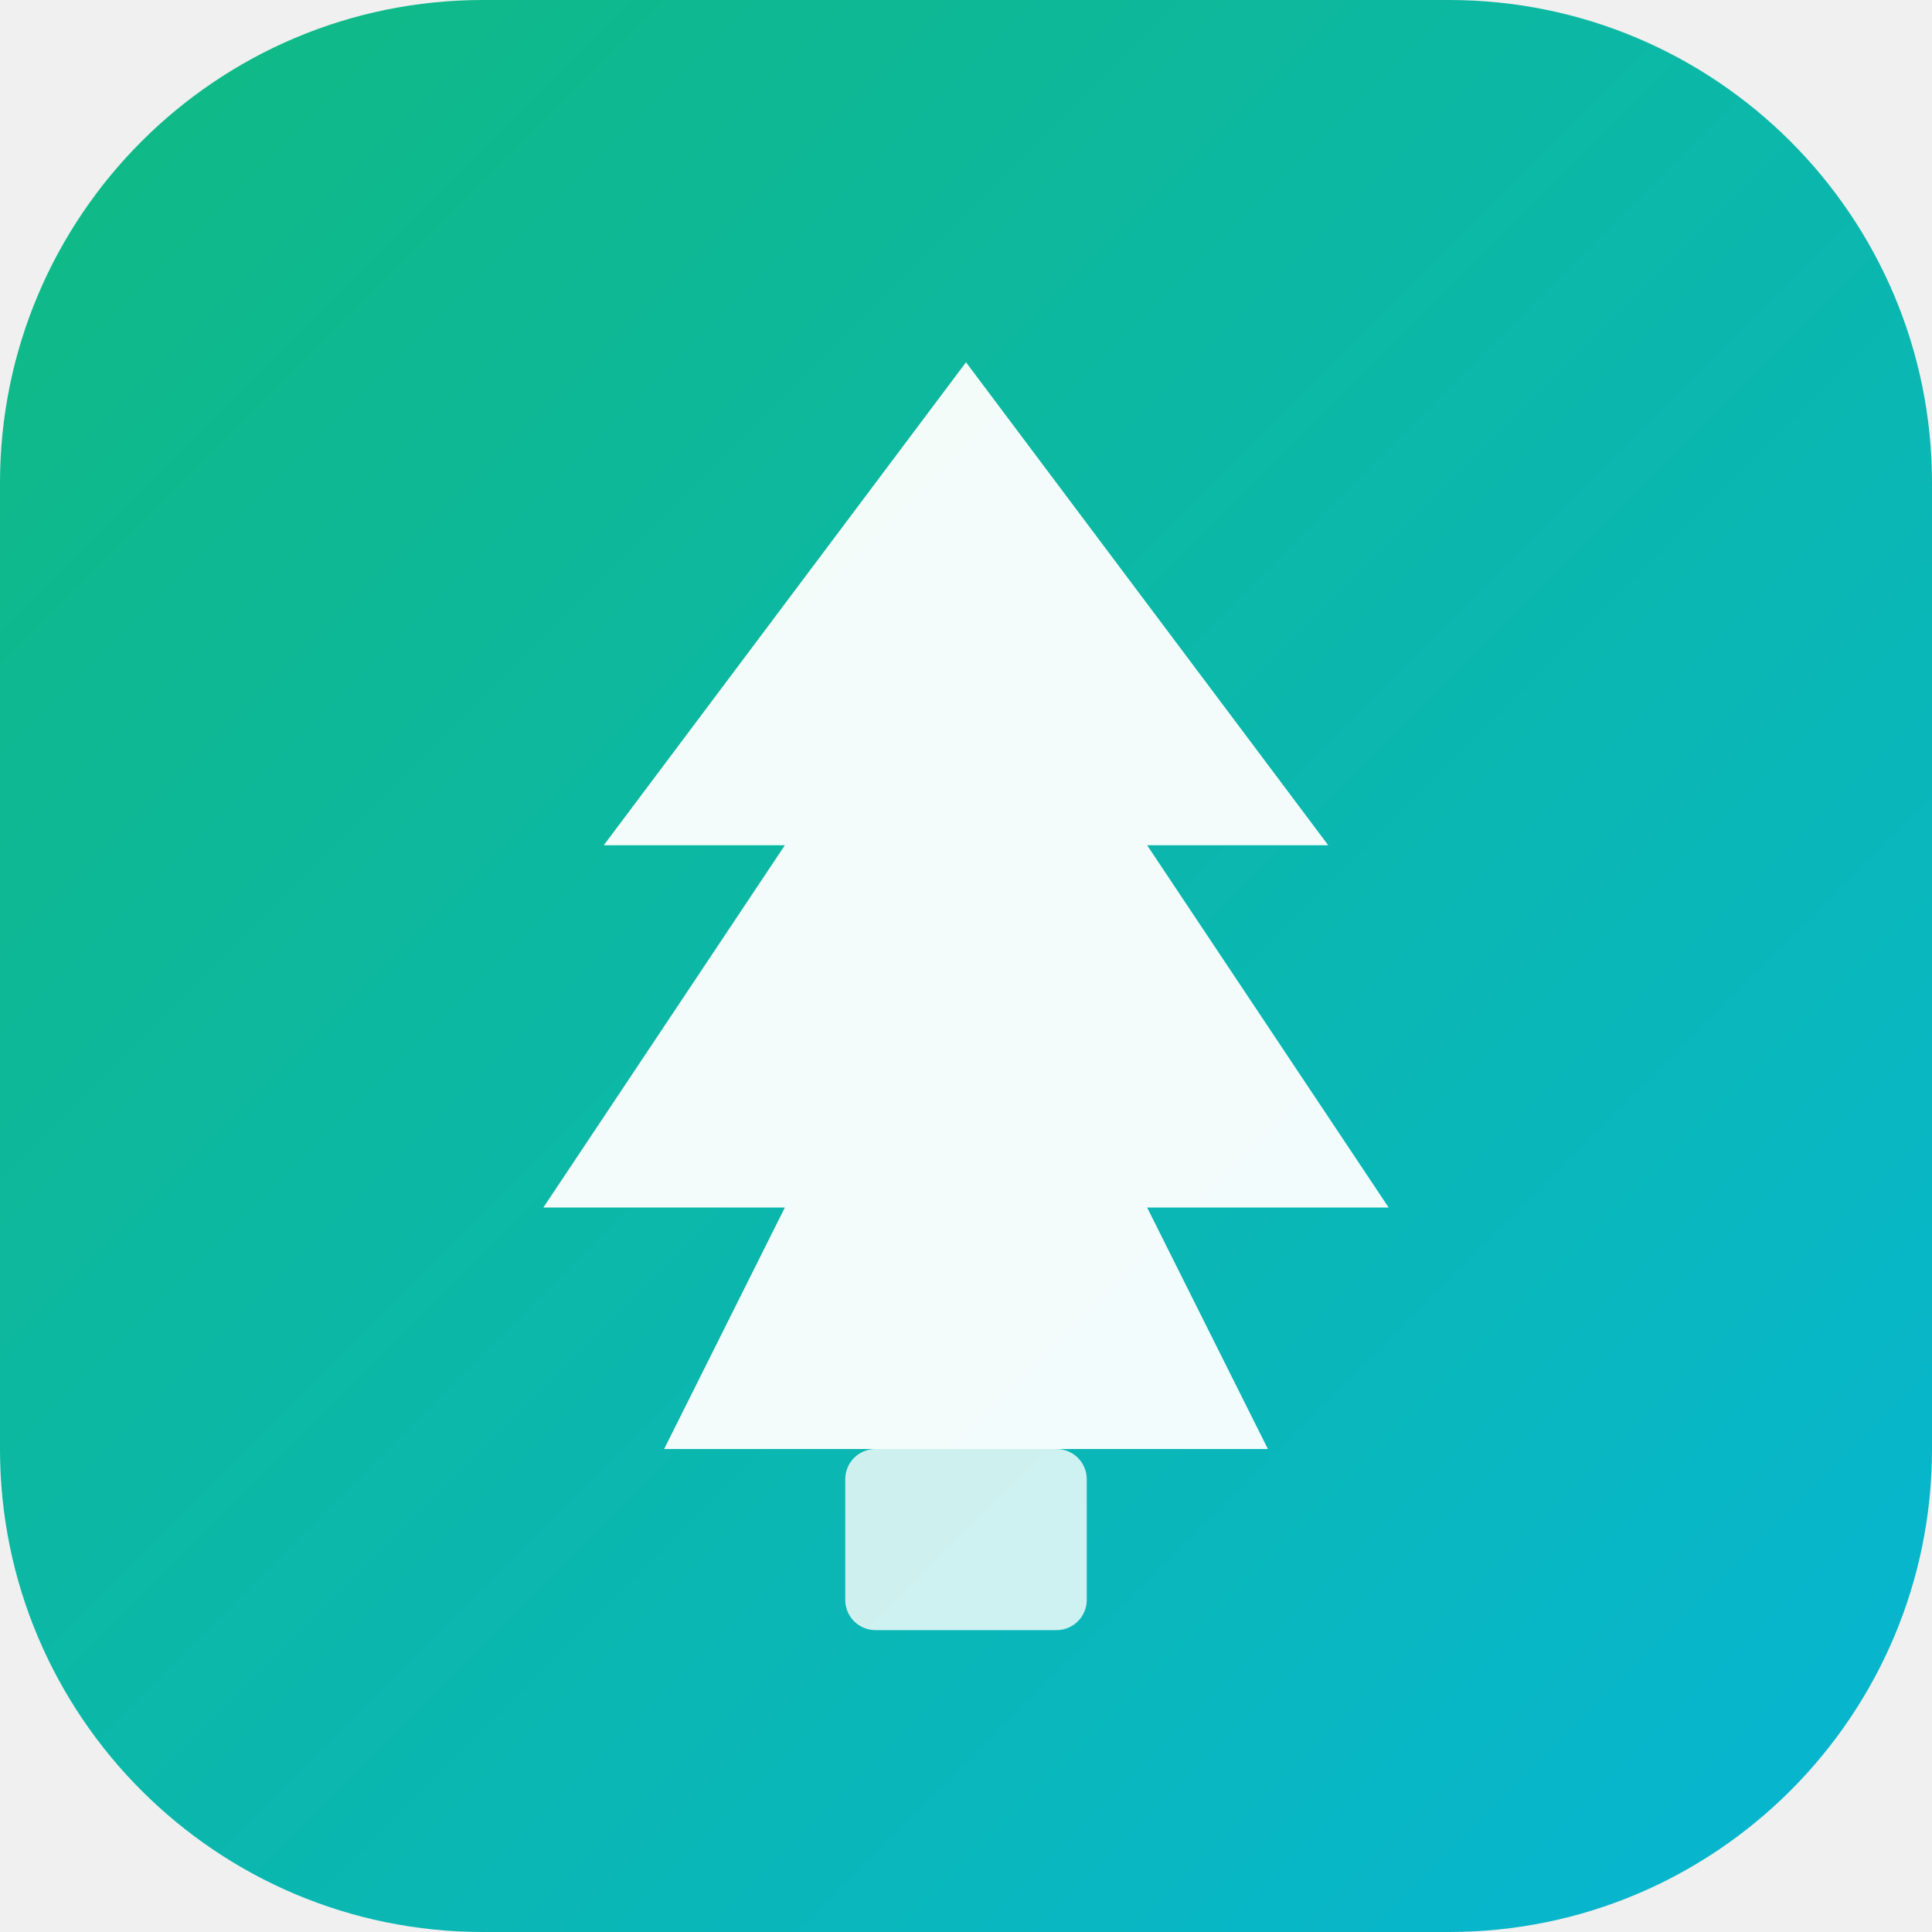
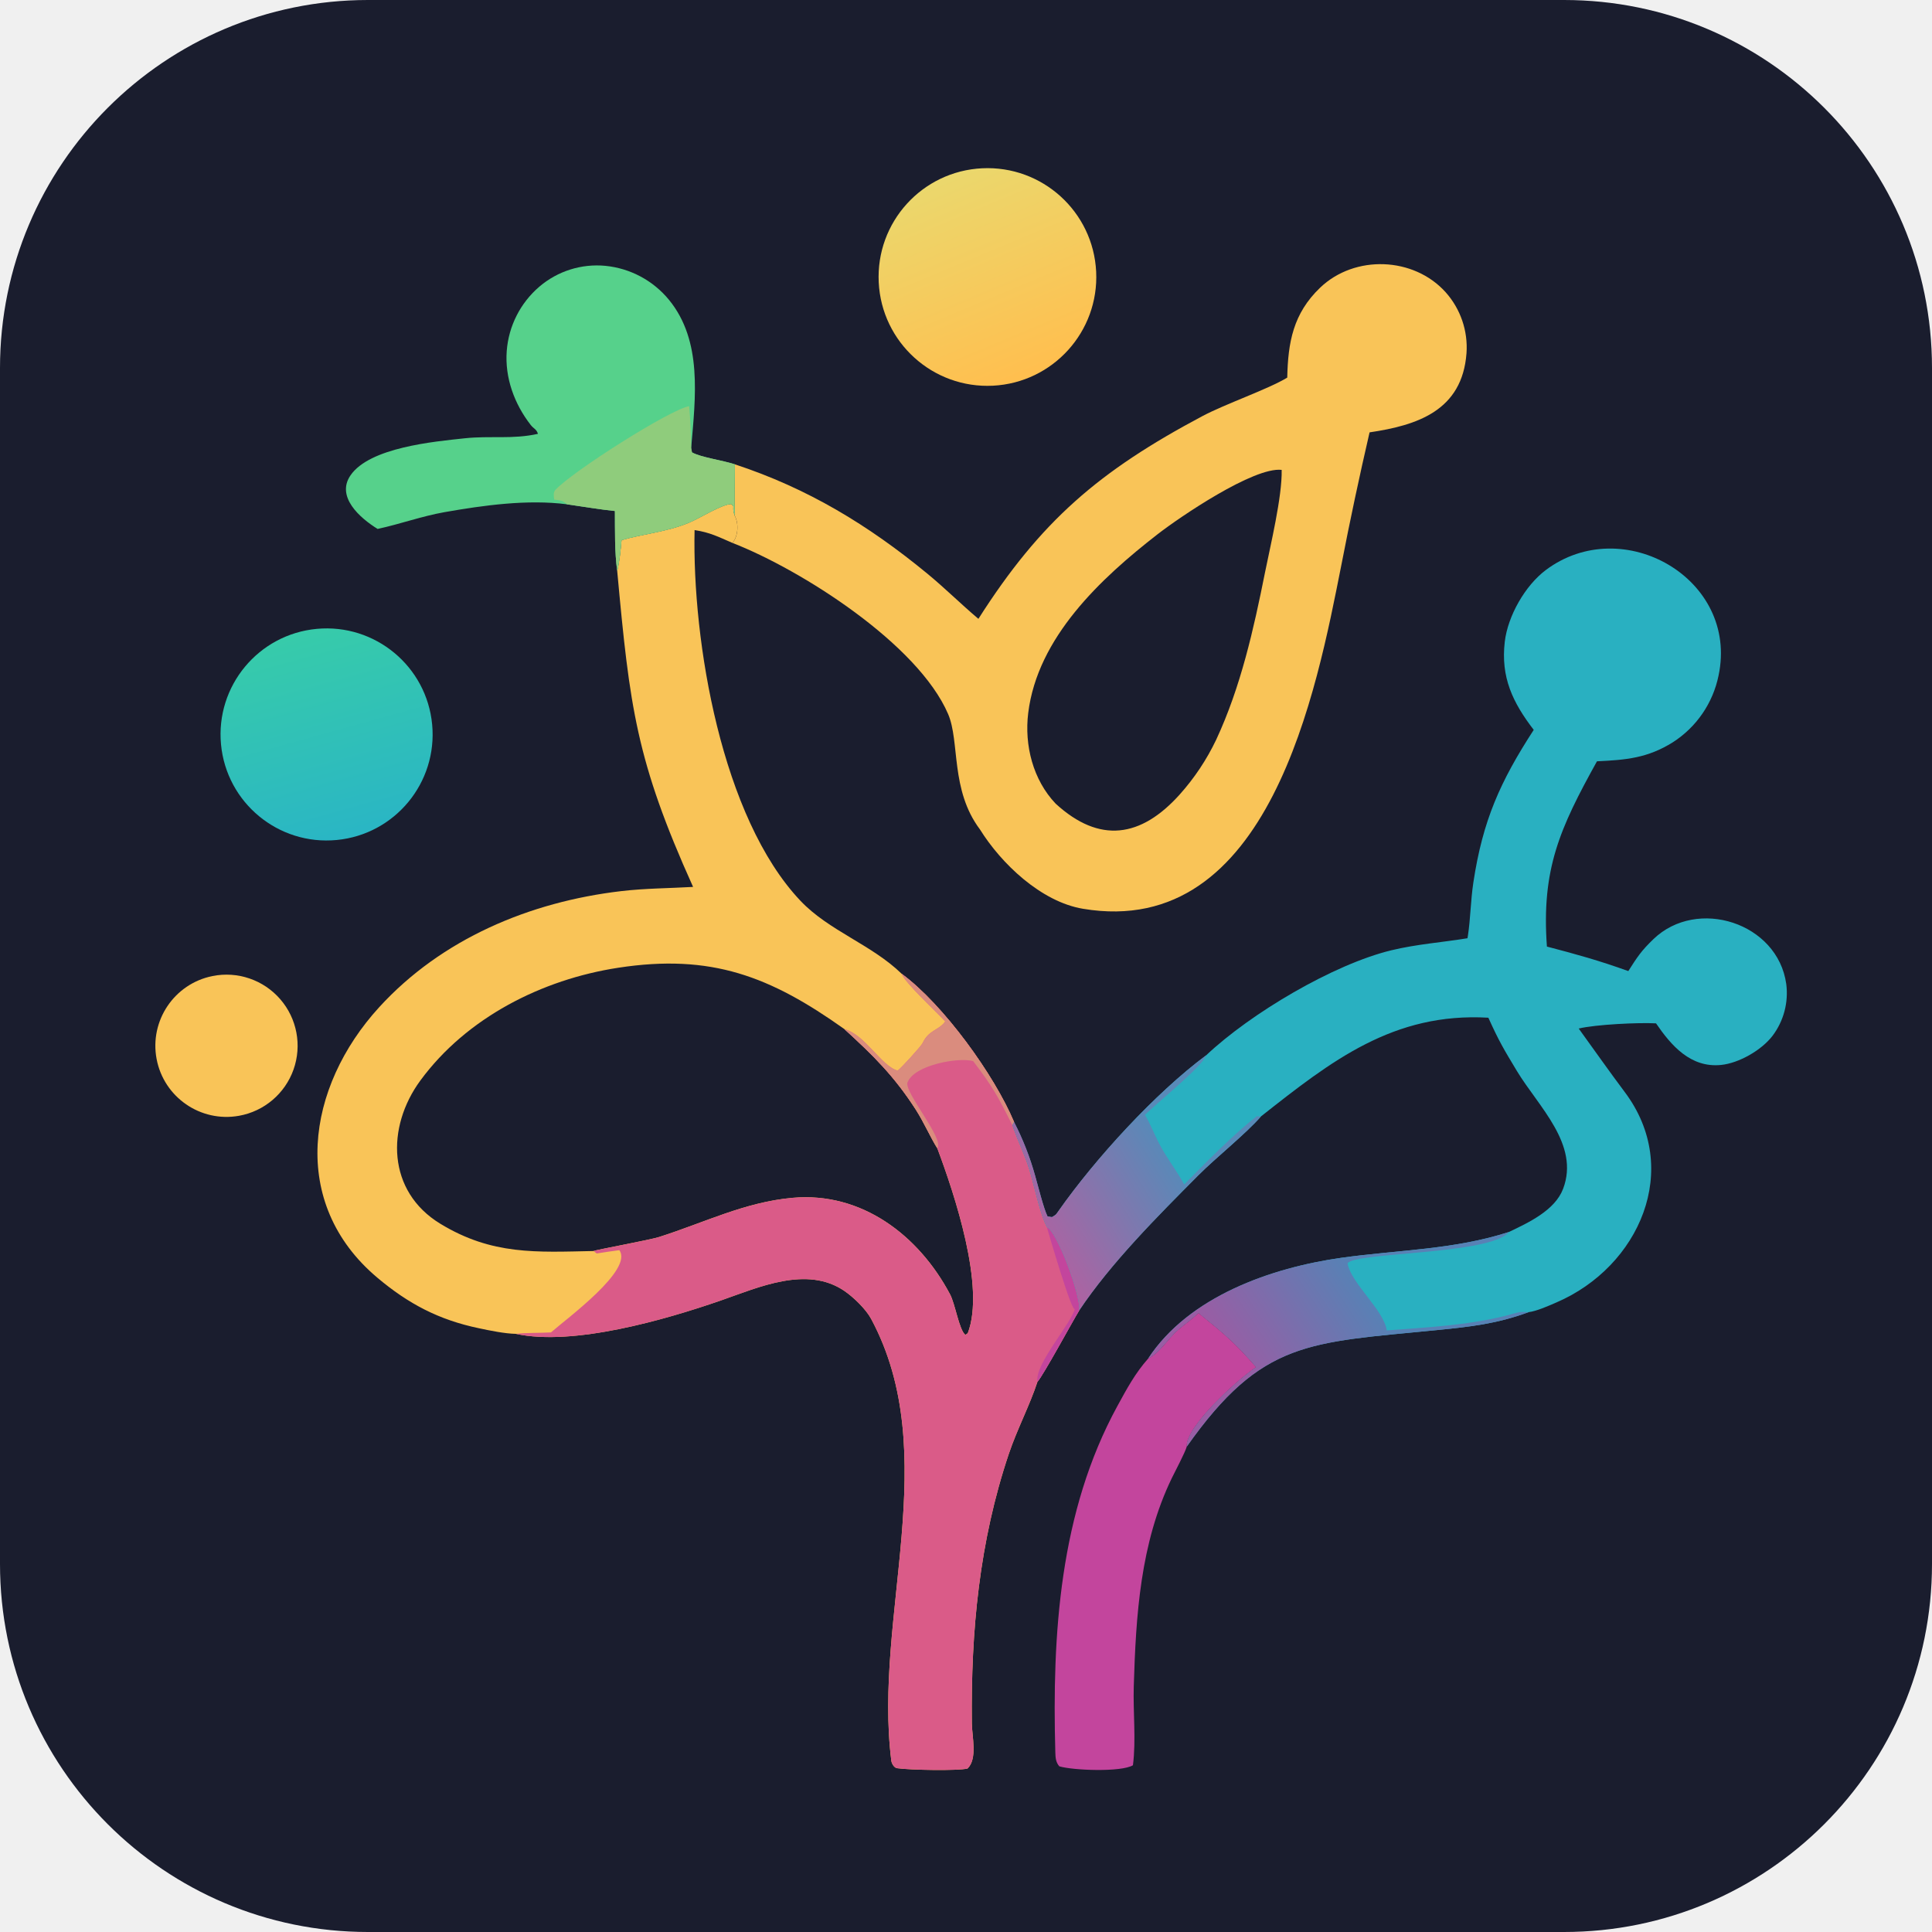
- <svg xmlns="http://www.w3.org/2000/svg" viewBox="0 0 32 32">
+ <svg xmlns="http://www.w3.org/2000/svg" viewBox="322 38 378 378" width="32" height="32">
  <defs>
-     <linearGradient id="grad" x1="0%" y1="0%" x2="100%" y2="100%">
-       <stop offset="0%" style="stop-color:#10b981" />
-       <stop offset="100%" style="stop-color:#06b6d4" />
+     <linearGradient id="SVGID_7189" gradientUnits="userSpaceOnUse" gradientTransform="matrix(1 0 0 1 0 0)" x1="1168.07" y1="1244.61" x2="1232.46" y2="1201.7">
+       <stop offset="0%" style="stop-color:rgb(153,93,164);stop-opacity: 1" />
+       <stop offset="100%" style="stop-color:rgb(88,129,181);stop-opacity: 1" />
+     </linearGradient>
+     <linearGradient id="SVGID_7192" gradientUnits="userSpaceOnUse" gradientTransform="matrix(1 0 0 1 0 0)" x1="681.621" y1="866.66" x2="710.15" y2="969.513">
+       <stop offset="0%" style="stop-color:rgb(55,203,170);stop-opacity: 1" />
+       <stop offset="100%" style="stop-color:rgb(42,182,196);stop-opacity: 1" />
+     </linearGradient>
+     <linearGradient id="SVGID_7191" gradientUnits="userSpaceOnUse" gradientTransform="matrix(1 0 0 1 0 0)" x1="1060.98" y1="730.426" x2="1018.88" y2="629.632">
+       <stop offset="0%" style="stop-color:rgb(255,191,79);stop-opacity: 1" />
+       <stop offset="100%" style="stop-color:rgb(235,215,108);stop-opacity: 1" />
+     </linearGradient>
+     <linearGradient id="SVGID_7190" gradientUnits="userSpaceOnUse" gradientTransform="matrix(1 0 0 1 0 0)" x1="1071.47" y1="1185.72" x2="1138.92" y2="1144.27">
+       <stop offset="0%" style="stop-color:rgb(172,99,162);stop-opacity: 1" />
+       <stop offset="100%" style="stop-color:rgb(89,137,184);stop-opacity: 1" />
    </linearGradient>
  </defs>
-   <rect width="32" height="32" rx="8" fill="url(#grad)" />
-   <path d="M16 6 L22 14 L19 14 L23 20 L19 20 L21 24 L11 24 L13 20 L9 20 L13 14 L10 14 Z" fill="white" opacity="0.95" />
-   <rect x="14" y="24" width="4" height="3" rx="0.5" fill="white" opacity="0.8" />
+   <rect x="322" y="38" width="378" height="378" rx="72" ry="72" fill="#1a1d2e" />
+   <g transform="matrix(1 0 0 1 512 227.6051)" id="vectorized-icon-ai-33f2242d-0c8b-119d-8dfe-6b6f58434265">
+     <g style="">
+       <g transform="matrix(0.3755 0 0 0.3755 -53.3649 32.8458)">
+         <path style="stroke: none; stroke-width: 1; stroke-dasharray: none; stroke-linecap: butt; stroke-dashoffset: 0; stroke-linejoin: miter; stroke-miterlimit: 4; fill: rgb(249,196,88); fill-rule: nonzero; opacity: 1;" transform=" translate(-889.9884, -1128.449)" d="M 849.958 817.471 C 860.156 814.413 873.724 813.183 885.11 808.372 C 891.492 805.675 901.582 799.063 907.118 798.618 L 908.234 799.842 C 908.104 802.321 908.281 802.382 908.954 804.795 C 911.084 808.756 910.774 815.424 907.756 818.927 C 900.307 815.709 896.077 813.461 888.02 812.233 C 886.745 870.416 902.127 961.989 943.16 1005.36 C 958.011 1021.06 980.271 1028.18 995.935 1043.43 C 1017.71 1059.48 1044.17 1096.12 1054.48 1120.65 L 1053.61 1122.3 L 1054.26 1124.19 C 1056.84 1131.57 1059.94 1137.43 1062.48 1145.66 C 1064.86 1153.36 1068.2 1169.51 1071.61 1175.4 C 1076.88 1177.53 1089.61 1211.7 1088.38 1218.88 C 1084.66 1224.99 1069.83 1252.39 1066.67 1256 C 1062.72 1268.12 1056.09 1280.68 1051.76 1293.52 C 1036.38 1339.24 1031.95 1385.94 1032.49 1433.94 C 1032.57 1440.88 1035.53 1452.5 1030.22 1457.53 C 1025.14 1458.76 1000.29 1458.32 993.623 1457.35 C 992.025 1457.24 990.712 1454.88 990.539 1453.53 C 981.019 1378.27 1017.77 1293.67 980.04 1223.27 C 977.308 1218.17 970.879 1211.94 966.037 1208.64 C 946.507 1195.36 921.352 1206.81 901.926 1213.56 C 872.744 1223.71 824.846 1237.52 794.891 1231.03 C 789.367 1230.96 781.167 1229.3 775.695 1228.12 C 754.687 1223.73 738.873 1215.36 722.757 1201.8 C 676.527 1162.92 685.655 1102.43 723.704 1060.82 C 756.209 1025.27 802.035 1005.95 849.773 1000.35 C 862.283 998.886 874.58 998.879 887.242 998.159 C 857.552 932.278 854.249 904.613 847.701 833.503 C 849.04 827.9 849.4 823.157 849.958 817.471 Z M 1014.48 1134.31 C 1011.2 1129.19 1007.46 1120.71 1003.41 1114.39 C 992.163 1096.84 981.17 1086.02 966.138 1072.29 C 927.436 1044.76 896.776 1032.83 848.221 1040.28 C 808.5 1046.38 769.217 1066.25 745.144 1099.03 C 727.284 1123.36 727.778 1156.77 755.551 1173.67 C 782.531 1190.09 805.592 1188.48 835.357 1187.87 C 836.251 1187.32 864.592 1182.14 869.486 1180.58 C 892.955 1173.14 914.15 1162.38 939.06 1160.15 C 975.093 1156.92 1004.75 1179.66 1021.06 1210.3 C 1023.86 1215.44 1025.79 1228.88 1029.1 1231.56 L 1030.35 1230.72 C 1039.65 1206.64 1023.41 1158.11 1014.48 1134.31 Z" stroke-linecap="round" />
+       </g>
+       <g transform="matrix(0.3755 0 0 0.3755 -33.9543 78.8128)">
+         <path style="stroke: none; stroke-width: 1; stroke-dasharray: none; stroke-linecap: butt; stroke-dashoffset: 0; stroke-linejoin: miter; stroke-miterlimit: 4; fill: rgb(218,91,136); fill-rule: nonzero; opacity: 1;" transform=" translate(-941.6771, -1250.855)" d="M 995.935 1043.43 C 1017.71 1059.48 1044.17 1096.12 1054.48 1120.65 L 1053.61 1122.3 L 1054.26 1124.19 C 1056.84 1131.57 1059.94 1137.43 1062.48 1145.66 C 1064.86 1153.36 1068.2 1169.51 1071.61 1175.4 C 1076.88 1177.53 1089.61 1211.7 1088.38 1218.88 C 1084.66 1224.99 1069.83 1252.39 1066.67 1256 C 1062.72 1268.12 1056.09 1280.68 1051.76 1293.52 C 1036.38 1339.24 1031.95 1385.94 1032.49 1433.94 C 1032.57 1440.88 1035.53 1452.5 1030.22 1457.53 C 1025.14 1458.76 1000.29 1458.32 993.623 1457.35 C 992.025 1457.24 990.712 1454.88 990.539 1453.53 C 981.019 1378.27 1017.77 1293.67 980.04 1223.27 C 977.308 1218.17 970.879 1211.94 966.037 1208.64 C 946.507 1195.36 921.352 1206.81 901.926 1213.56 C 872.744 1223.71 824.846 1237.52 794.891 1231.03 C 798.99 1230.43 808.06 1230.57 813.195 1230.27 C 821.269 1223.14 856.288 1197.6 848.797 1187.42 C 844.87 1187.93 840.951 1188.51 837.042 1189.14 L 835.357 1187.87 C 836.251 1187.32 864.592 1182.14 869.486 1180.58 C 892.955 1173.14 914.15 1162.38 939.06 1160.15 C 975.093 1156.92 1004.75 1179.66 1021.06 1210.3 C 1023.86 1215.44 1025.79 1228.88 1029.1 1231.56 L 1030.35 1230.72 C 1039.65 1206.64 1023.41 1158.11 1014.48 1134.31 C 1011.2 1129.19 1007.46 1120.71 1003.41 1114.39 C 992.163 1096.84 981.17 1086.02 966.138 1072.29 C 976.898 1075.12 985.273 1091.55 993.827 1093.87 C 995.487 1092.78 1006.1 1081.08 1006.81 1079.56 C 1010.08 1072.55 1015.12 1073.07 1018.63 1068.25 C 1013.58 1062.78 997.791 1048.24 995.935 1043.43 Z" stroke-linecap="round" />
+       </g>
+       <g transform="matrix(0.3755 0 0 0.3755 -8.1805 17.9873)">
+         <path style="stroke: none; stroke-width: 1; stroke-dasharray: none; stroke-linecap: butt; stroke-dashoffset: 0; stroke-linejoin: miter; stroke-miterlimit: 4; fill: rgb(218,140,126); fill-rule: nonzero; opacity: 1;" transform=" translate(-1010.309, -1088.87)" d="M 995.935 1043.43 C 1017.71 1059.48 1044.17 1096.12 1054.48 1120.65 L 1053.61 1122.3 C 1045.98 1107.19 1043.57 1102.56 1033.15 1088.9 C 1025.4 1086.77 1002.3 1091 998.952 1100.03 C 997.083 1105.07 1018.4 1129.59 1014.48 1134.31 C 1011.2 1129.19 1007.46 1120.71 1003.41 1114.39 C 992.163 1096.84 981.17 1086.02 966.138 1072.29 C 976.898 1075.12 985.273 1091.55 993.827 1093.87 C 995.487 1092.78 1006.1 1081.08 1006.81 1079.56 C 1010.08 1072.55 1015.12 1073.07 1018.63 1068.25 C 1013.58 1062.78 997.791 1048.24 995.935 1043.43 Z" stroke-linecap="round" />
+       </g>
+       <g transform="matrix(0.3755 0 0 0.3755 17.0576 65.6139)">
+         <path style="stroke: none; stroke-width: 1; stroke-dasharray: none; stroke-linecap: butt; stroke-dashoffset: 0; stroke-linejoin: miter; stroke-miterlimit: 4; fill: rgb(195,69,157); fill-rule: nonzero; opacity: 1;" transform=" translate(-1077.517, -1215.7)" d="M 1071.61 1175.4 C 1076.88 1177.53 1089.61 1211.7 1088.38 1218.88 C 1084.66 1224.99 1069.83 1252.39 1066.67 1256 C 1065 1246.81 1085.02 1224.9 1086.18 1217.63 C 1085.34 1222.94 1071.82 1176.29 1071.86 1176.47 L 1071.61 1175.4 Z" stroke-linecap="round" />
+       </g>
+       <g transform="matrix(0.3755 0 0 0.3755 25.1372 -74.6008)">
+         <path style="stroke: none; stroke-width: 1; stroke-dasharray: none; stroke-linecap: butt; stroke-dashoffset: 0; stroke-linejoin: miter; stroke-miterlimit: 4; fill: rgb(249,196,88); fill-rule: nonzero; opacity: 1;" transform=" translate(-1099.04, -842.3116)" d="M 1196.82 732.787 C 1197.21 714.457 1199.87 699.399 1213.98 685.908 C 1231.99 668.696 1262.7 669.785 1279.35 688.313 C 1287.11 696.998 1291.03 708.445 1290.22 720.06 C 1288 750.008 1264.56 757.663 1239.71 761.323 C 1234.39 784.313 1229.48 807.396 1224.99 830.561 C 1212.19 895.068 1187.74 1025.82 1090.41 1009.56 C 1068.39 1005.88 1047.67 985.82 1036.74 968.262 C 1021.19 947.623 1026.3 922.508 1020.12 908.108 C 1004.42 871.56 943.677 832.934 907.756 818.927 C 910.774 815.424 911.084 808.756 908.954 804.795 C 908.664 796.344 908.946 786.524 908.982 777.967 C 946.917 790.445 978.491 809.589 1009.28 834.93 C 1018.51 842.529 1026.93 850.923 1035.9 858.483 C 1068.36 807.487 1098.81 781.441 1152.65 752.836 C 1164.67 746.445 1186.98 738.796 1196.82 732.787 Z M 1076.16 954.797 C 1099.06 975.777 1120.61 972.439 1140.72 950.084 C 1148.42 941.5 1154.84 931.859 1159.8 921.454 C 1172.58 894.045 1179.33 863.858 1185.23 834.317 C 1188.02 820.334 1194.22 794.844 1193.91 780.871 C 1179.38 779.206 1140.8 805.447 1129.28 814.393 C 1099.56 837.473 1066.7 868.146 1061.85 907.56 C 1059.78 924.365 1064.33 942.352 1076.16 954.797 Z" stroke-linecap="round" />
+       </g>
+       <g transform="matrix(0.3755 0 0 0.3755 83.8396 5.5719)">
+         <path style="stroke: none; stroke-width: 1; stroke-dasharray: none; stroke-linecap: butt; stroke-dashoffset: 0; stroke-linejoin: miter; stroke-miterlimit: 4; fill: rgb(41,176,193); fill-rule: nonzero; opacity: 1;" transform=" translate(-1255.366, -1055.815)" d="M 1325.24 916.329 C 1314.33 902.134 1307.98 888.958 1310.15 870.43 C 1311.73 856.998 1320.73 841.154 1331.55 833.043 C 1371.61 803.012 1432.22 837.562 1421.54 888.048 C 1418.62 902.375 1410.03 914.911 1397.72 922.799 C 1384.54 931.074 1373.22 932 1358.19 932.71 C 1338.78 967.692 1329.2 988.968 1332.11 1029.24 C 1347.87 1033.37 1359.15 1036.49 1374.52 1042.01 C 1379.31 1034.52 1381.21 1031.53 1387.6 1025.37 C 1410.42 1003.39 1452.39 1016.83 1456.82 1048.76 C 1458.05 1058.34 1455.49 1068.03 1449.67 1075.74 C 1443.93 1083.25 1432.13 1090.01 1422.79 1090.93 C 1406.93 1092.5 1396.84 1080.75 1388.96 1069.25 C 1379.84 1068.74 1357.35 1069.85 1348.68 1071.95 C 1356.51 1082.77 1364.54 1094.2 1372.66 1105.03 C 1402.78 1145.15 1380.24 1196.03 1337.15 1214.63 C 1333.13 1216.37 1326.79 1219.23 1322.5 1219.74 C 1306.16 1225.77 1292.13 1227.35 1274.93 1229.05 C 1208 1235.69 1183.68 1234.27 1144.46 1289.77 C 1143.7 1279.55 1170.58 1255.22 1179.46 1249.15 L 1180.61 1248.38 C 1169.22 1235.27 1163.97 1231.06 1150.61 1220.18 C 1147.14 1223.36 1143.61 1225.85 1140.01 1228.88 C 1134.63 1233.42 1130.51 1240.98 1124.34 1243.89 C 1145.57 1211.54 1188.5 1196.54 1225.01 1191.4 C 1254.65 1187.23 1283.67 1187.24 1312.32 1177.95 C 1322.45 1173.09 1336.27 1166.76 1340.56 1155.42 C 1349.29 1132.34 1327.66 1112.57 1316.54 1094.18 C 1309.59 1082.68 1307.03 1078.35 1301.6 1066.31 C 1252.12 1063.44 1219.71 1088.85 1183.1 1117.76 C 1175.2 1126.84 1159.56 1139.28 1150.49 1148.4 C 1129.35 1169.64 1104.97 1194.05 1088.38 1218.88 C 1089.61 1211.7 1076.88 1177.53 1071.61 1175.4 C 1068.2 1169.51 1064.86 1153.36 1062.48 1145.66 C 1059.94 1137.43 1056.84 1131.57 1054.26 1124.19 L 1053.61 1122.3 L 1054.48 1120.65 C 1059.1 1129.63 1062.79 1139.05 1065.49 1148.78 C 1066.96 1153.89 1069.81 1165.53 1071.9 1169.82 L 1074.21 1170.19 C 1076.42 1168.87 1076.15 1169.11 1077.55 1167.12 C 1096.82 1139.67 1128.08 1105.54 1154.6 1085.86 C 1177.69 1064.06 1220.8 1038.5 1251.04 1031.18 C 1264.21 1027.99 1277.56 1027.05 1290.73 1024.9 L 1290.93 1023.67 C 1292.31 1014.67 1292.35 1005.39 1293.78 995.878 C 1298.67 963.487 1307.82 943.177 1325.24 916.329 Z" stroke-linecap="round" />
+       </g>
+       <g transform="matrix(0.3755 0 0 0.3755 71.845 72.4331)">
+         <linearGradient id="SVGID_7189" gradientUnits="userSpaceOnUse" gradientTransform="matrix(1 0 0 1 0 0)" x1="1168.07" y1="1244.61" x2="1232.46" y2="1201.7">
+           <stop offset="0%" style="stop-color:rgb(153,93,164);stop-opacity: 1" />
+           <stop offset="100%" style="stop-color:rgb(88,129,181);stop-opacity: 1" />
+         </linearGradient>
+         <path style="stroke: none; stroke-width: 1; stroke-dasharray: none; stroke-linecap: butt; stroke-dashoffset: 0; stroke-linejoin: miter; stroke-miterlimit: 4; fill: url(#SVGID_7189); fill-rule: nonzero; opacity: 1;" transform=" translate(-1223.42, -1233.86)" d="M 1312.32 1177.95 C 1302.82 1189.87 1231.72 1188.39 1228.24 1194.28 C 1230.03 1204.71 1247.19 1218.58 1248.65 1229.23 C 1269.12 1227.69 1290.49 1226.58 1310.5 1221.62 C 1315.58 1220.36 1317.32 1219.14 1322.5 1219.74 C 1306.16 1225.77 1292.13 1227.35 1274.93 1229.05 C 1208 1235.69 1183.68 1234.27 1144.46 1289.77 C 1143.7 1279.55 1170.58 1255.22 1179.46 1249.15 L 1180.61 1248.38 C 1169.22 1235.27 1163.97 1231.06 1150.61 1220.18 C 1147.14 1223.36 1143.61 1225.85 1140.01 1228.88 C 1134.63 1233.42 1130.51 1240.98 1124.34 1243.89 C 1145.57 1211.54 1188.5 1196.54 1225.01 1191.4 C 1254.65 1187.23 1283.67 1187.24 1312.32 1177.95 Z" stroke-linecap="round" />
+       </g>
+       <g transform="matrix(0.3755 0 0 0.3755 32.392 41.8322)">
+         <linearGradient id="SVGID_7190" gradientUnits="userSpaceOnUse" gradientTransform="matrix(1 0 0 1 0 0)" x1="1071.47" y1="1185.72" x2="1138.92" y2="1144.27">
+           <stop offset="0%" style="stop-color:rgb(172,99,162);stop-opacity: 1" />
+           <stop offset="100%" style="stop-color:rgb(89,137,184);stop-opacity: 1" />
+         </linearGradient>
+         <path style="stroke: none; stroke-width: 1; stroke-dasharray: none; stroke-linecap: butt; stroke-dashoffset: 0; stroke-linejoin: miter; stroke-miterlimit: 4; fill: url(#SVGID_7190); fill-rule: nonzero; opacity: 1;" transform=" translate(-1118.355, -1152.37)" d="M 1154.6 1085.86 C 1152.57 1091.83 1128.54 1110.96 1122.7 1116.95 C 1125.83 1122.18 1127.57 1127.25 1130.61 1132.87 C 1134.36 1139.84 1139.6 1146.62 1143.11 1153.17 C 1154.42 1141.78 1168.3 1127.48 1180.92 1117.63 L 1183.1 1117.76 C 1175.2 1126.84 1159.56 1139.28 1150.49 1148.4 C 1129.35 1169.64 1104.97 1194.05 1088.38 1218.88 C 1089.61 1211.7 1076.88 1177.53 1071.61 1175.4 C 1068.2 1169.51 1064.86 1153.36 1062.48 1145.66 C 1059.94 1137.43 1056.84 1131.57 1054.26 1124.19 L 1053.61 1122.3 L 1054.48 1120.65 C 1059.1 1129.63 1062.79 1139.05 1065.49 1148.78 C 1066.96 1153.89 1069.81 1165.53 1071.9 1169.82 L 1074.21 1170.19 C 1076.42 1168.87 1076.15 1169.11 1077.55 1167.12 C 1096.82 1139.67 1128.08 1105.54 1154.6 1085.86 Z" stroke-linecap="round" />
+       </g>
+       <g transform="matrix(0.3755 0 0 0.3755 -84.2734 -107.791)">
+         <path style="stroke: none; stroke-width: 1; stroke-dasharray: none; stroke-linecap: butt; stroke-dashoffset: 0; stroke-linejoin: miter; stroke-miterlimit: 4; fill: rgb(86,209,139); fill-rule: nonzero; opacity: 1;" transform=" translate(-807.6749, -753.9222)" d="M 722.865 811.639 C 713.596 805.926 701.06 794.858 708.764 783.682 C 718.761 769.179 752.155 766.132 768.263 764.408 C 781.526 762.988 793.211 765.045 806.413 762.088 C 805.532 759.451 804.258 759.562 802.577 757.395 C 794.109 746.475 789.099 732.853 790.142 718.925 C 791.125 705.922 797.254 693.848 807.171 685.38 C 816.69 677.26 829.099 673.353 841.553 674.555 C 854.525 675.834 866.456 682.22 874.715 692.305 C 892.182 713.709 888.516 742.854 886.239 769.483 L 886.666 771.748 C 891.259 774.351 902.45 775.828 908.982 777.967 C 908.946 786.524 908.664 796.344 908.954 804.795 C 908.281 802.382 908.104 802.321 908.234 799.842 L 907.118 798.618 C 901.582 799.063 891.492 805.675 885.11 808.372 C 873.724 813.183 860.156 814.413 849.958 817.471 C 849.4 823.157 849.04 827.9 847.701 833.503 C 846.317 823.646 846.573 812.358 846.5 802.302 C 838.705 801.517 829.419 799.916 821.499 798.803 C 800.974 796.132 777.924 799.341 757.704 802.902 C 746.039 804.957 734.624 809.098 722.865 811.639 Z" stroke-linecap="round" />
+       </g>
+       <g transform="matrix(0.3755 0 0 0.3755 -63.9455 -94.022)">
+         <path style="stroke: none; stroke-width: 1; stroke-dasharray: none; stroke-linecap: butt; stroke-dashoffset: 0; stroke-linejoin: miter; stroke-miterlimit: 4; fill: rgb(143,204,124); fill-rule: nonzero; opacity: 1;" transform=" translate(-861.8063, -790.588)" d="M 821.499 798.803 C 819.192 796.621 817.856 796.778 814.873 796.378 C 814.68 794.545 814.197 792.665 815.562 791.219 C 824.891 781.339 875.218 749.399 885.188 747.673 C 885.893 755.465 886.12 761.643 886.239 769.483 L 886.666 771.748 C 891.259 774.351 902.45 775.828 908.982 777.967 C 908.946 786.524 908.664 796.344 908.954 804.795 C 908.281 802.382 908.104 802.321 908.234 799.842 L 907.118 798.618 C 901.582 799.063 891.492 805.675 885.11 808.372 C 873.724 813.183 860.156 814.413 849.958 817.471 C 849.4 823.157 849.04 827.9 847.701 833.503 C 846.317 823.646 846.573 812.358 846.5 802.302 C 838.705 801.517 829.419 799.916 821.499 798.803 Z" stroke-linecap="round" />
+       </g>
+       <g transform="matrix(0.3755 0 0 0.3755 3.1952 -135.4105)">
+         <linearGradient id="SVGID_7191" gradientUnits="userSpaceOnUse" gradientTransform="matrix(1 0 0 1 0 0)" x1="1060.98" y1="730.426" x2="1018.88" y2="629.632">
+           <stop offset="0%" style="stop-color:rgb(255,191,79);stop-opacity: 1" />
+           <stop offset="100%" style="stop-color:rgb(235,215,108);stop-opacity: 1" />
+         </linearGradient>
+         <path style="stroke: none; stroke-width: 1; stroke-dasharray: none; stroke-linecap: butt; stroke-dashoffset: 0; stroke-linejoin: miter; stroke-miterlimit: 4; fill: url(#SVGID_7191); fill-rule: nonzero; opacity: 1;" transform=" translate(-1040.603, -680.3705)" d="M 1037.9 623.72 C 1069.15 622.232 1095.71 646.328 1097.25 677.574 C 1098.79 708.821 1074.74 735.415 1043.5 737.011 C 1012.18 738.612 985.503 714.49 983.957 683.167 C 982.411 651.844 1006.58 625.212 1037.9 623.72 Z" stroke-linecap="round" />
+       </g>
+       <g transform="matrix(0.3755 0 0 0.3755 36.0601 111.9959)">
+         <path style="stroke: none; stroke-width: 1; stroke-dasharray: none; stroke-linecap: butt; stroke-dashoffset: 0; stroke-linejoin: miter; stroke-miterlimit: 4; fill: rgb(195,69,157); fill-rule: nonzero; opacity: 1;" transform=" translate(-1128.123, -1339.219)" d="M 1124.34 1243.89 C 1130.51 1240.98 1134.63 1233.42 1140.01 1228.88 C 1143.61 1225.85 1147.14 1223.36 1150.61 1220.18 C 1163.97 1231.06 1169.22 1235.27 1180.61 1248.38 L 1179.46 1249.15 C 1170.58 1255.22 1143.7 1279.55 1144.46 1289.77 C 1143.57 1292.9 1138.37 1302.67 1136.68 1306.16 C 1120.23 1340.16 1117.95 1377.7 1116.84 1414.8 C 1116.44 1427.93 1118.1 1442.87 1116.41 1455.8 C 1110.2 1459.47 1085.3 1458.49 1078.06 1456.36 C 1076.23 1454.28 1076.05 1451.91 1075.97 1449.12 C 1074.27 1387.57 1078.17 1323.84 1108.29 1268.66 C 1113.29 1259.51 1117.5 1251.64 1124.34 1243.89 Z" stroke-linecap="round" />
+       </g>
+       <g transform="matrix(0.3755 0 0 0.3755 -126.103 -45.9087)">
+         <linearGradient id="SVGID_7192" gradientUnits="userSpaceOnUse" gradientTransform="matrix(1 0 0 1 0 0)" x1="681.621" y1="866.66" x2="710.15" y2="969.513">
+           <stop offset="0%" style="stop-color:rgb(55,203,170);stop-opacity: 1" />
+           <stop offset="100%" style="stop-color:rgb(42,182,196);stop-opacity: 1" />
+         </linearGradient>
+         <path style="stroke: none; stroke-width: 1; stroke-dasharray: none; stroke-linecap: butt; stroke-dashoffset: 0; stroke-linejoin: miter; stroke-miterlimit: 4; fill: url(#SVGID_7192); fill-rule: nonzero; opacity: 1;" transform=" translate(-696.2805, -918.7145)" d="M 691.178 863.699 C 721.531 860.884 748.43 883.184 751.289 913.534 C 754.147 943.883 731.885 970.814 701.54 973.715 C 671.133 976.623 644.137 954.307 641.272 923.896 C 638.408 893.485 660.763 866.52 691.178 863.699 Z" stroke-linecap="round" />
+       </g>
+       <g transform="matrix(0.3755 0 0 0.3755 -145.6873 15.0044)">
+         <path style="stroke: none; stroke-width: 1; stroke-dasharray: none; stroke-linecap: butt; stroke-dashoffset: 0; stroke-linejoin: miter; stroke-miterlimit: 4; fill: rgb(249,196,88); fill-rule: nonzero; opacity: 1;" transform=" translate(-644.1264, -1080.926)" d="M 636.832 1044.59 C 649.909 1041.96 663.388 1046.57 672.127 1056.64 C 680.866 1066.72 683.516 1080.71 679.067 1093.29 C 674.617 1105.86 663.754 1115.07 650.622 1117.41 C 630.628 1120.97 611.495 1107.77 607.716 1087.82 C 603.938 1067.87 616.921 1048.59 636.832 1044.59 Z" stroke-linecap="round" />
+       </g>
+     </g>
+   </g>
</svg>
